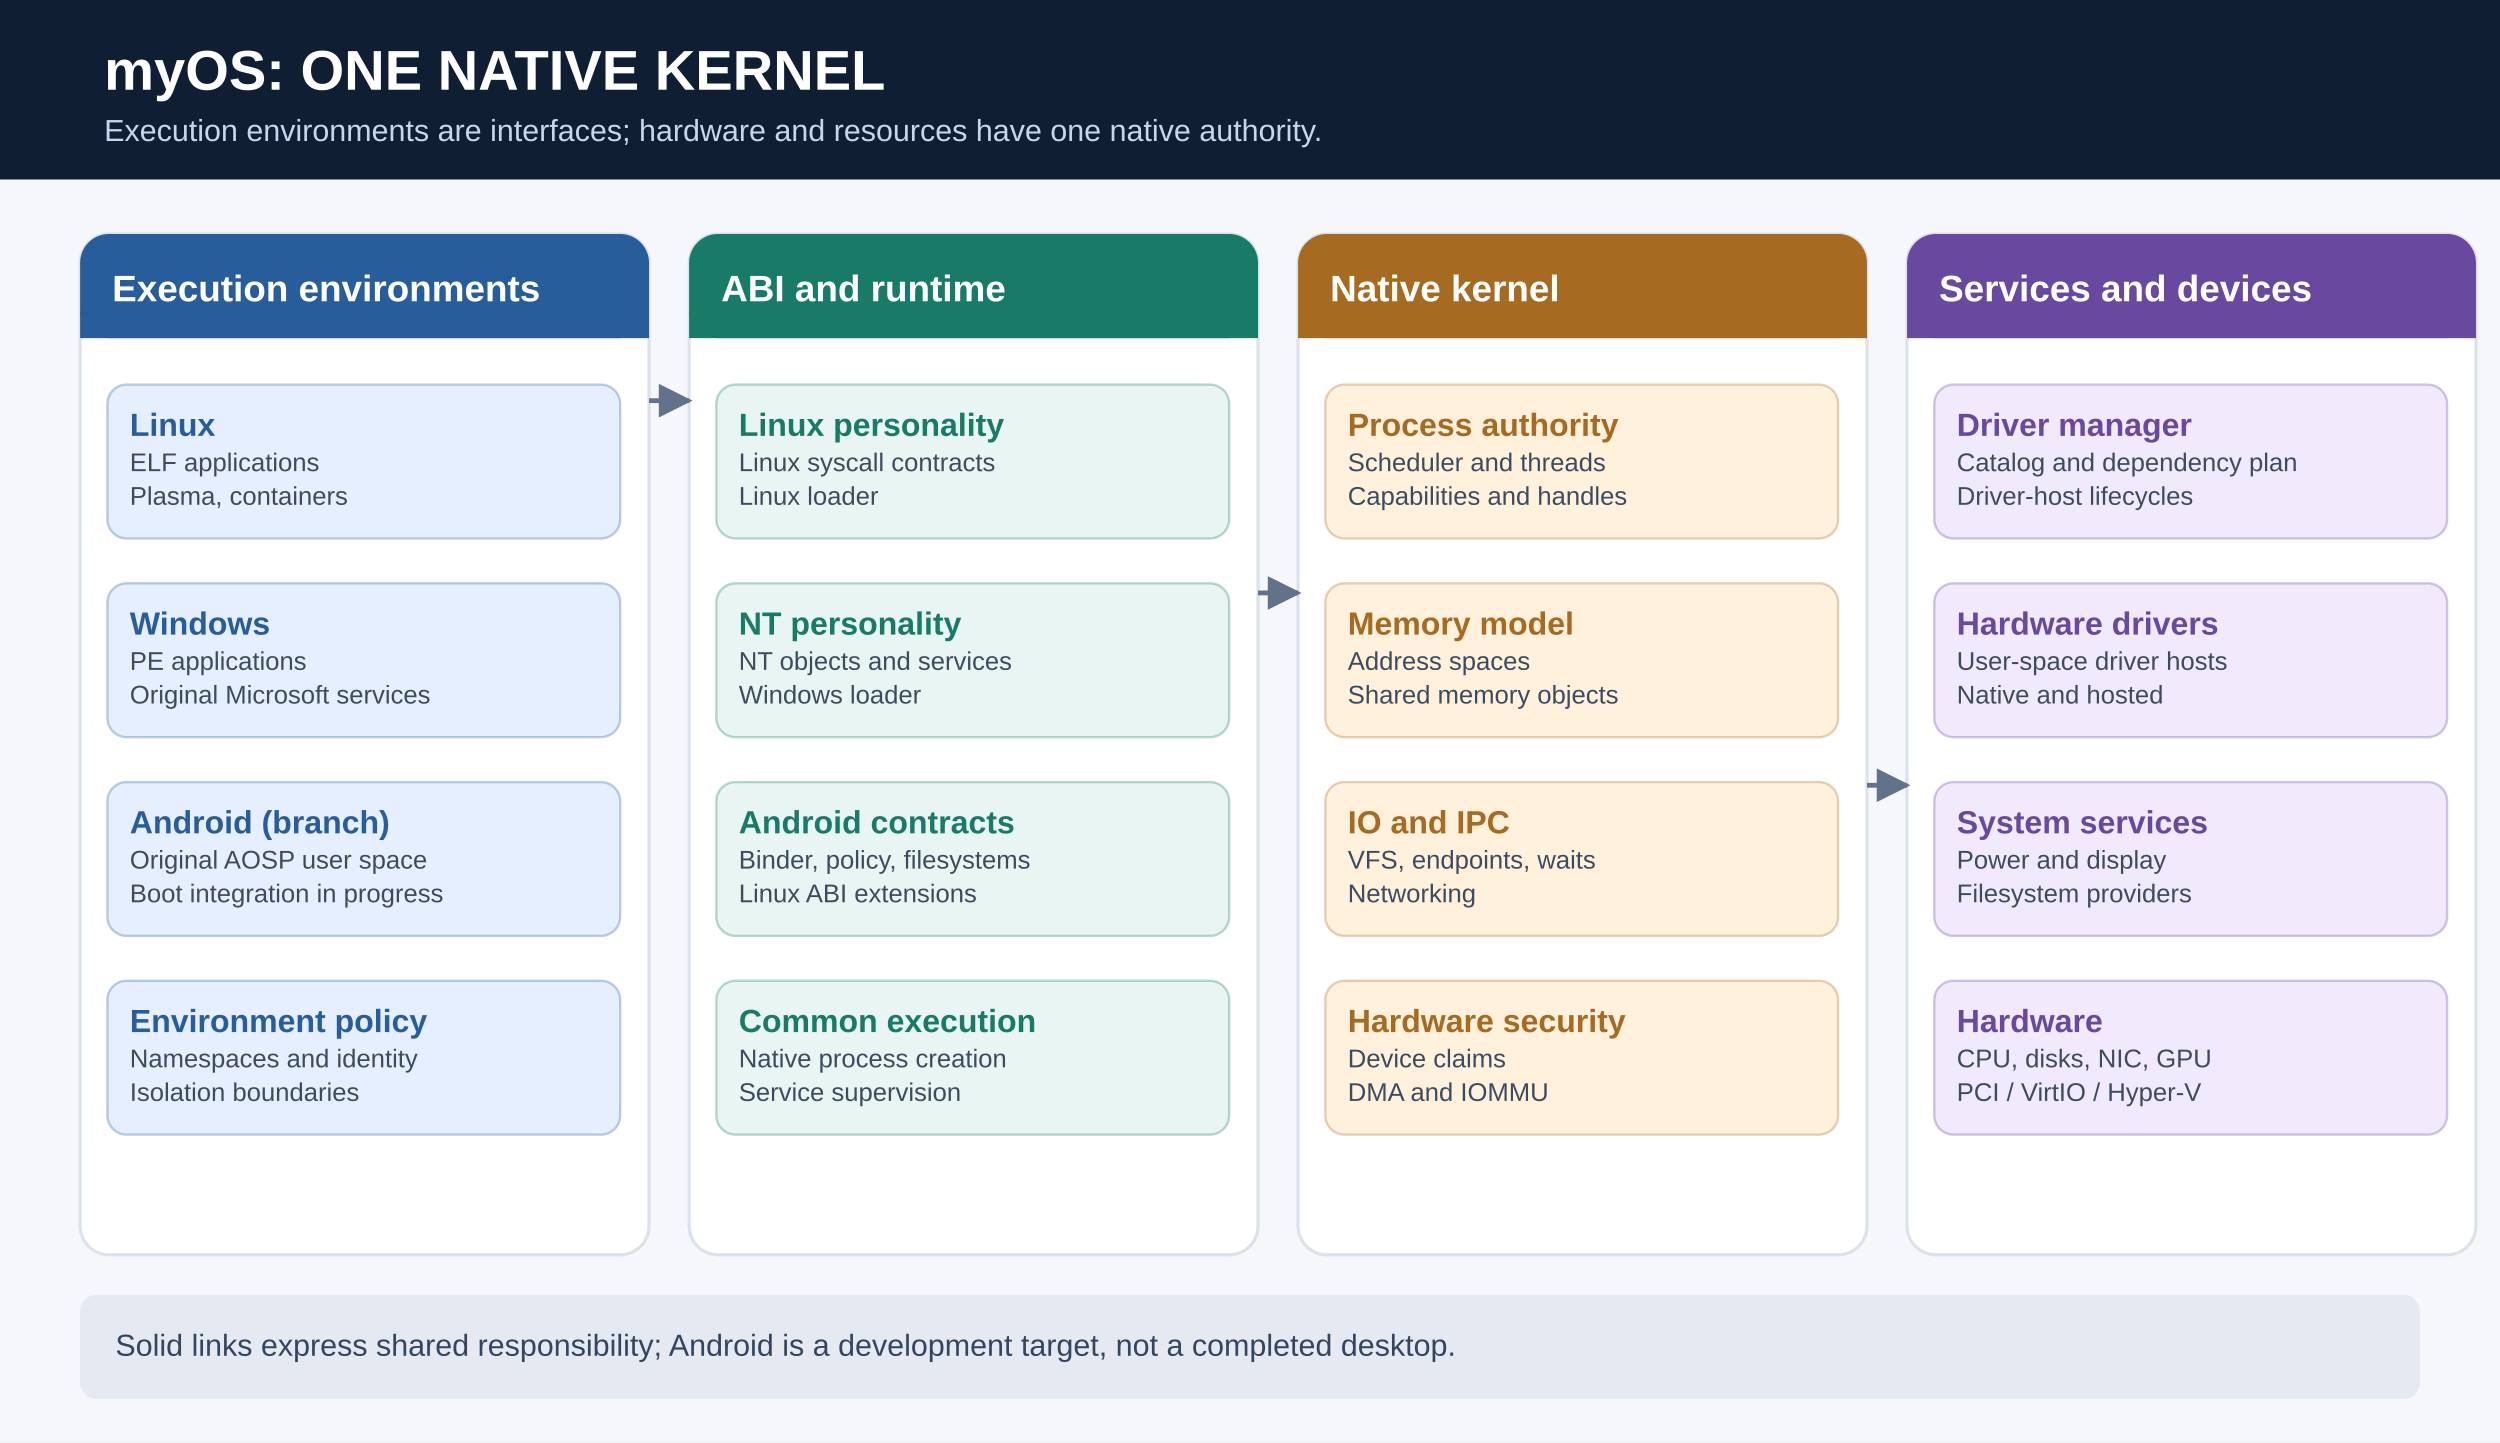
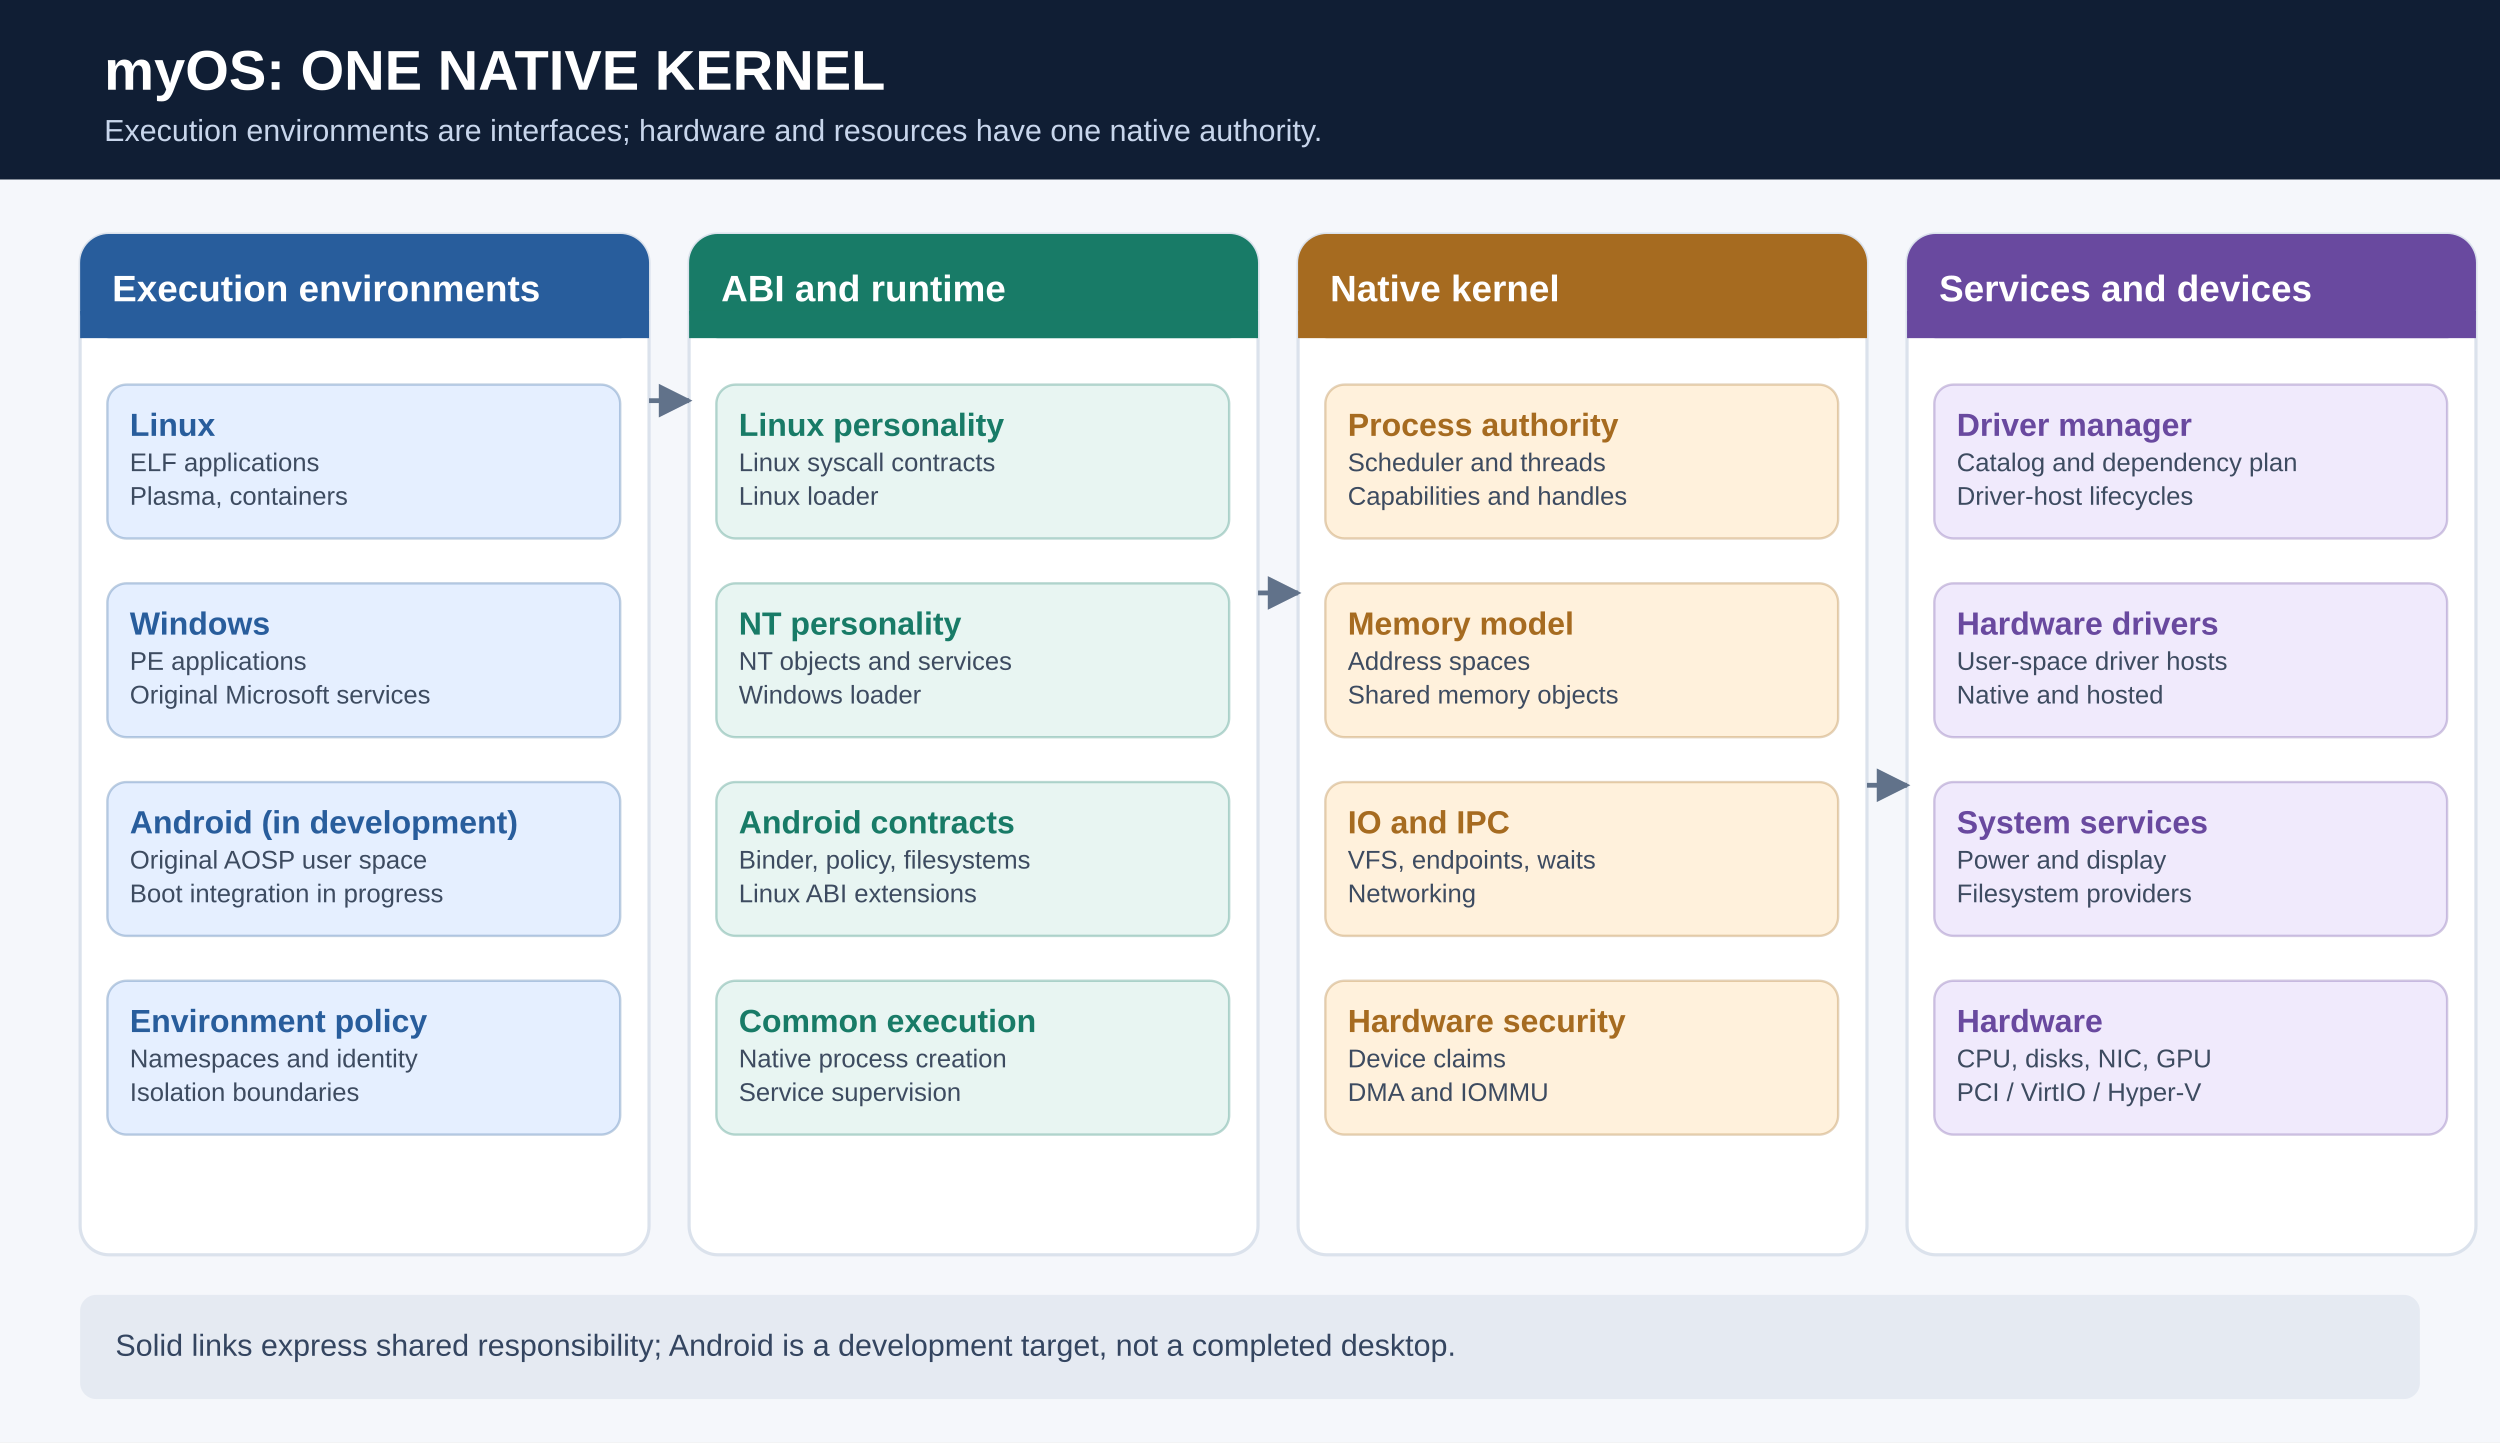
<svg xmlns="http://www.w3.org/2000/svg" width="1560" height="900" viewBox="0 0 1560 900">
  <defs>
    <marker id="arr" viewBox="0 0 10 10" refX="9" refY="5" markerWidth="7" markerHeight="7" orient="auto-start-reverse">
      <path d="M0 0 L10 5 L0 10z" fill="#61728a" />
    </marker>
  </defs>
  <rect width="1560" height="900" fill="#f5f7fb" />
  <rect x="0" y="0" width="1560" height="112" fill="#101e34" />
  <text x="65" y="56" font-family="Arial,sans-serif" font-weight="bold" font-size="35" fill="#ffffff">myOS: ONE NATIVE KERNEL</text>
  <text x="65" y="88" font-family="Arial,sans-serif" font-size="19" fill="#c8d6ec">Execution environments are interfaces; hardware and resources have one native authority.</text>
  <rect x="50" y="146" width="355" height="637" rx="18" fill="#fff" stroke="#dbe2ec" stroke-width="2" />
  <rect x="50" y="146" width="355" height="65" rx="18" fill="#285d9c" />
  <rect x="50" y="194" width="355" height="17" fill="#285d9c" />
  <text x="70" y="188" font-family="Arial" font-weight="bold" font-size="23" fill="white">Execution environments</text>
  <rect x="67" y="240" width="320" height="96" rx="12" fill="#e5efff" stroke="#285d9c" stroke-opacity=".3" stroke-width="1.5" />
  <text x="81" y="272" font-family="Arial" font-size="20" font-weight="bold" fill="#285d9c">Linux</text>
  <text x="81" y="294" font-family="Arial" font-size="16" fill="#3d4b60">ELF applications</text>
  <text x="81" y="315" font-family="Arial" font-size="16" fill="#3d4b60">Plasma, containers</text>
  <rect x="67" y="364" width="320" height="96" rx="12" fill="#e5efff" stroke="#285d9c" stroke-opacity=".3" stroke-width="1.5" />
  <text x="81" y="396" font-family="Arial" font-size="20" font-weight="bold" fill="#285d9c">Windows</text>
  <text x="81" y="418" font-family="Arial" font-size="16" fill="#3d4b60">PE applications</text>
  <text x="81" y="439" font-family="Arial" font-size="16" fill="#3d4b60">Original Microsoft services</text>
  <rect x="67" y="488" width="320" height="96" rx="12" fill="#e5efff" stroke="#285d9c" stroke-opacity=".3" stroke-width="1.5" />
-   <text x="81" y="520" font-family="Arial" font-size="20" font-weight="bold" fill="#285d9c">Android (branch)</text>
+   <text x="81" y="520" font-family="Arial" font-size="20" font-weight="bold" fill="#285d9c">Android (in development)</text>
  <text x="81" y="542" font-family="Arial" font-size="16" fill="#3d4b60">Original AOSP user space</text>
  <text x="81" y="563" font-family="Arial" font-size="16" fill="#3d4b60">Boot integration in progress</text>
  <rect x="67" y="612" width="320" height="96" rx="12" fill="#e5efff" stroke="#285d9c" stroke-opacity=".3" stroke-width="1.5" />
  <text x="81" y="644" font-family="Arial" font-size="20" font-weight="bold" fill="#285d9c">Environment policy</text>
  <text x="81" y="666" font-family="Arial" font-size="16" fill="#3d4b60">Namespaces and identity</text>
  <text x="81" y="687" font-family="Arial" font-size="16" fill="#3d4b60">Isolation boundaries</text>
  <rect x="430" y="146" width="355" height="637" rx="18" fill="#fff" stroke="#dbe2ec" stroke-width="2" />
  <rect x="430" y="146" width="355" height="65" rx="18" fill="#187b67" />
  <rect x="430" y="194" width="355" height="17" fill="#187b67" />
  <text x="450" y="188" font-family="Arial" font-weight="bold" font-size="23" fill="white">ABI and runtime</text>
  <rect x="447" y="240" width="320" height="96" rx="12" fill="#e8f5f2" stroke="#187b67" stroke-opacity=".3" stroke-width="1.5" />
  <text x="461" y="272" font-family="Arial" font-size="20" font-weight="bold" fill="#187b67">Linux personality</text>
  <text x="461" y="294" font-family="Arial" font-size="16" fill="#3d4b60">Linux syscall contracts</text>
  <text x="461" y="315" font-family="Arial" font-size="16" fill="#3d4b60">Linux loader</text>
  <rect x="447" y="364" width="320" height="96" rx="12" fill="#e8f5f2" stroke="#187b67" stroke-opacity=".3" stroke-width="1.5" />
  <text x="461" y="396" font-family="Arial" font-size="20" font-weight="bold" fill="#187b67">NT personality</text>
  <text x="461" y="418" font-family="Arial" font-size="16" fill="#3d4b60">NT objects and services</text>
  <text x="461" y="439" font-family="Arial" font-size="16" fill="#3d4b60">Windows loader</text>
  <rect x="447" y="488" width="320" height="96" rx="12" fill="#e8f5f2" stroke="#187b67" stroke-opacity=".3" stroke-width="1.5" />
  <text x="461" y="520" font-family="Arial" font-size="20" font-weight="bold" fill="#187b67">Android contracts</text>
  <text x="461" y="542" font-family="Arial" font-size="16" fill="#3d4b60">Binder, policy, filesystems</text>
  <text x="461" y="563" font-family="Arial" font-size="16" fill="#3d4b60">Linux ABI extensions</text>
  <rect x="447" y="612" width="320" height="96" rx="12" fill="#e8f5f2" stroke="#187b67" stroke-opacity=".3" stroke-width="1.5" />
  <text x="461" y="644" font-family="Arial" font-size="20" font-weight="bold" fill="#187b67">Common execution</text>
  <text x="461" y="666" font-family="Arial" font-size="16" fill="#3d4b60">Native process creation</text>
  <text x="461" y="687" font-family="Arial" font-size="16" fill="#3d4b60">Service supervision</text>
  <rect x="810" y="146" width="355" height="637" rx="18" fill="#fff" stroke="#dbe2ec" stroke-width="2" />
  <rect x="810" y="146" width="355" height="65" rx="18" fill="#a66b20" />
  <rect x="810" y="194" width="355" height="17" fill="#a66b20" />
  <text x="830" y="188" font-family="Arial" font-weight="bold" font-size="23" fill="white">Native kernel</text>
  <rect x="827" y="240" width="320" height="96" rx="12" fill="#fff1dc" stroke="#a66b20" stroke-opacity=".3" stroke-width="1.5" />
  <text x="841" y="272" font-family="Arial" font-size="20" font-weight="bold" fill="#a66b20">Process authority</text>
  <text x="841" y="294" font-family="Arial" font-size="16" fill="#3d4b60">Scheduler and threads</text>
  <text x="841" y="315" font-family="Arial" font-size="16" fill="#3d4b60">Capabilities and handles</text>
  <rect x="827" y="364" width="320" height="96" rx="12" fill="#fff1dc" stroke="#a66b20" stroke-opacity=".3" stroke-width="1.5" />
  <text x="841" y="396" font-family="Arial" font-size="20" font-weight="bold" fill="#a66b20">Memory model</text>
  <text x="841" y="418" font-family="Arial" font-size="16" fill="#3d4b60">Address spaces</text>
  <text x="841" y="439" font-family="Arial" font-size="16" fill="#3d4b60">Shared memory objects</text>
  <rect x="827" y="488" width="320" height="96" rx="12" fill="#fff1dc" stroke="#a66b20" stroke-opacity=".3" stroke-width="1.5" />
  <text x="841" y="520" font-family="Arial" font-size="20" font-weight="bold" fill="#a66b20">IO and IPC</text>
  <text x="841" y="542" font-family="Arial" font-size="16" fill="#3d4b60">VFS, endpoints, waits</text>
  <text x="841" y="563" font-family="Arial" font-size="16" fill="#3d4b60">Networking</text>
  <rect x="827" y="612" width="320" height="96" rx="12" fill="#fff1dc" stroke="#a66b20" stroke-opacity=".3" stroke-width="1.5" />
  <text x="841" y="644" font-family="Arial" font-size="20" font-weight="bold" fill="#a66b20">Hardware security</text>
  <text x="841" y="666" font-family="Arial" font-size="16" fill="#3d4b60">Device claims</text>
  <text x="841" y="687" font-family="Arial" font-size="16" fill="#3d4b60">DMA and IOMMU</text>
  <rect x="1190" y="146" width="355" height="637" rx="18" fill="#fff" stroke="#dbe2ec" stroke-width="2" />
  <rect x="1190" y="146" width="355" height="65" rx="18" fill="#69499f" />
  <rect x="1190" y="194" width="355" height="17" fill="#69499f" />
  <text x="1210" y="188" font-family="Arial" font-weight="bold" font-size="23" fill="white">Services and devices</text>
  <rect x="1207" y="240" width="320" height="96" rx="12" fill="#f0eafc" stroke="#69499f" stroke-opacity=".3" stroke-width="1.5" />
  <text x="1221" y="272" font-family="Arial" font-size="20" font-weight="bold" fill="#69499f">Driver manager</text>
  <text x="1221" y="294" font-family="Arial" font-size="16" fill="#3d4b60">Catalog and dependency plan</text>
  <text x="1221" y="315" font-family="Arial" font-size="16" fill="#3d4b60">Driver-host lifecycles</text>
  <rect x="1207" y="364" width="320" height="96" rx="12" fill="#f0eafc" stroke="#69499f" stroke-opacity=".3" stroke-width="1.5" />
  <text x="1221" y="396" font-family="Arial" font-size="20" font-weight="bold" fill="#69499f">Hardware drivers</text>
  <text x="1221" y="418" font-family="Arial" font-size="16" fill="#3d4b60">User-space driver hosts</text>
  <text x="1221" y="439" font-family="Arial" font-size="16" fill="#3d4b60">Native and hosted</text>
  <rect x="1207" y="488" width="320" height="96" rx="12" fill="#f0eafc" stroke="#69499f" stroke-opacity=".3" stroke-width="1.5" />
  <text x="1221" y="520" font-family="Arial" font-size="20" font-weight="bold" fill="#69499f">System services</text>
  <text x="1221" y="542" font-family="Arial" font-size="16" fill="#3d4b60">Power and display</text>
  <text x="1221" y="563" font-family="Arial" font-size="16" fill="#3d4b60">Filesystem providers</text>
  <rect x="1207" y="612" width="320" height="96" rx="12" fill="#f0eafc" stroke="#69499f" stroke-opacity=".3" stroke-width="1.5" />
  <text x="1221" y="644" font-family="Arial" font-size="20" font-weight="bold" fill="#69499f">Hardware</text>
  <text x="1221" y="666" font-family="Arial" font-size="16" fill="#3d4b60">CPU, disks, NIC, GPU</text>
  <text x="1221" y="687" font-family="Arial" font-size="16" fill="#3d4b60">PCI / VirtIO / Hyper-V</text>
  <path d="M 405 250 C 417.5 250, 417.5 250, 430 250" fill="none" stroke="#61728a" stroke-width="3" marker-end="url(#arr)" />
  <path d="M 785 370 C 797.5 370, 797.5 370, 810 370" fill="none" stroke="#61728a" stroke-width="3" marker-end="url(#arr)" />
  <path d="M 1165 490 C 1177.5 490, 1177.5 490, 1190 490" fill="none" stroke="#61728a" stroke-width="3" marker-end="url(#arr)" />
  <rect x="50" y="808" width="1460" height="65" rx="10" fill="#e5eaf2" />
  <text x="72" y="846" font-family="Arial" font-size="19" fill="#344560">Solid links express shared responsibility; Android is a development target, not a completed desktop.</text>
</svg>
